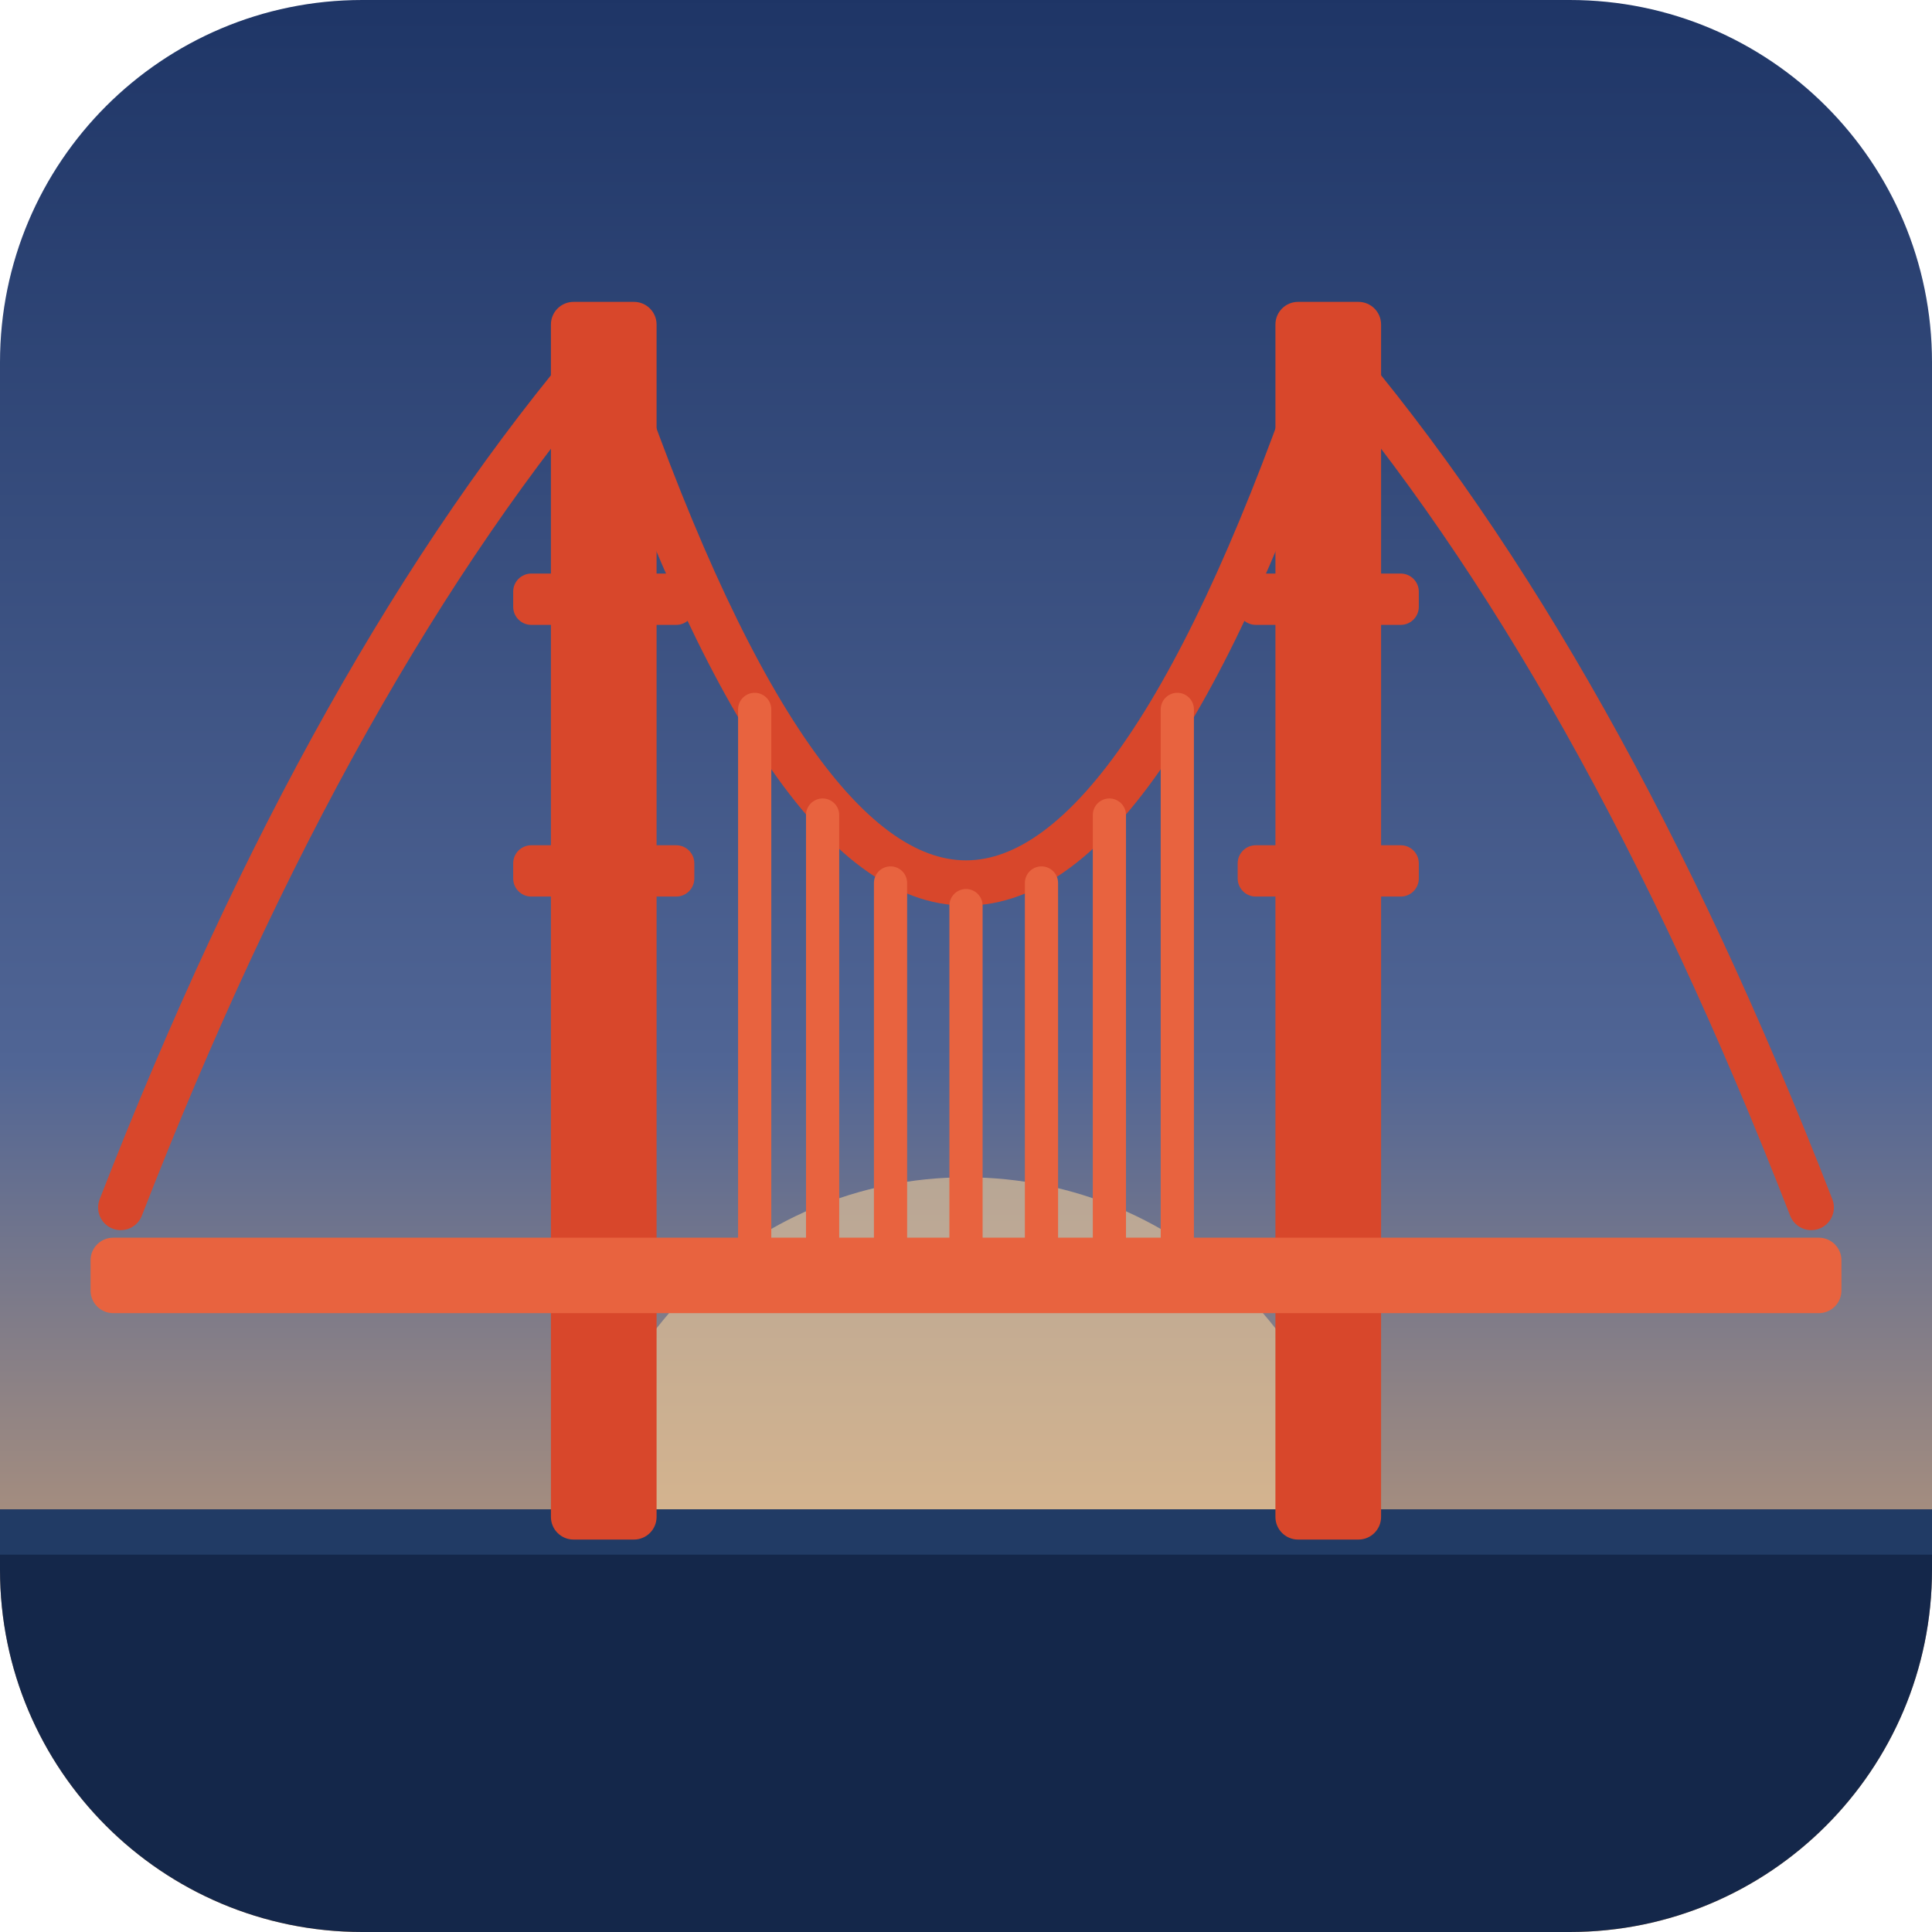
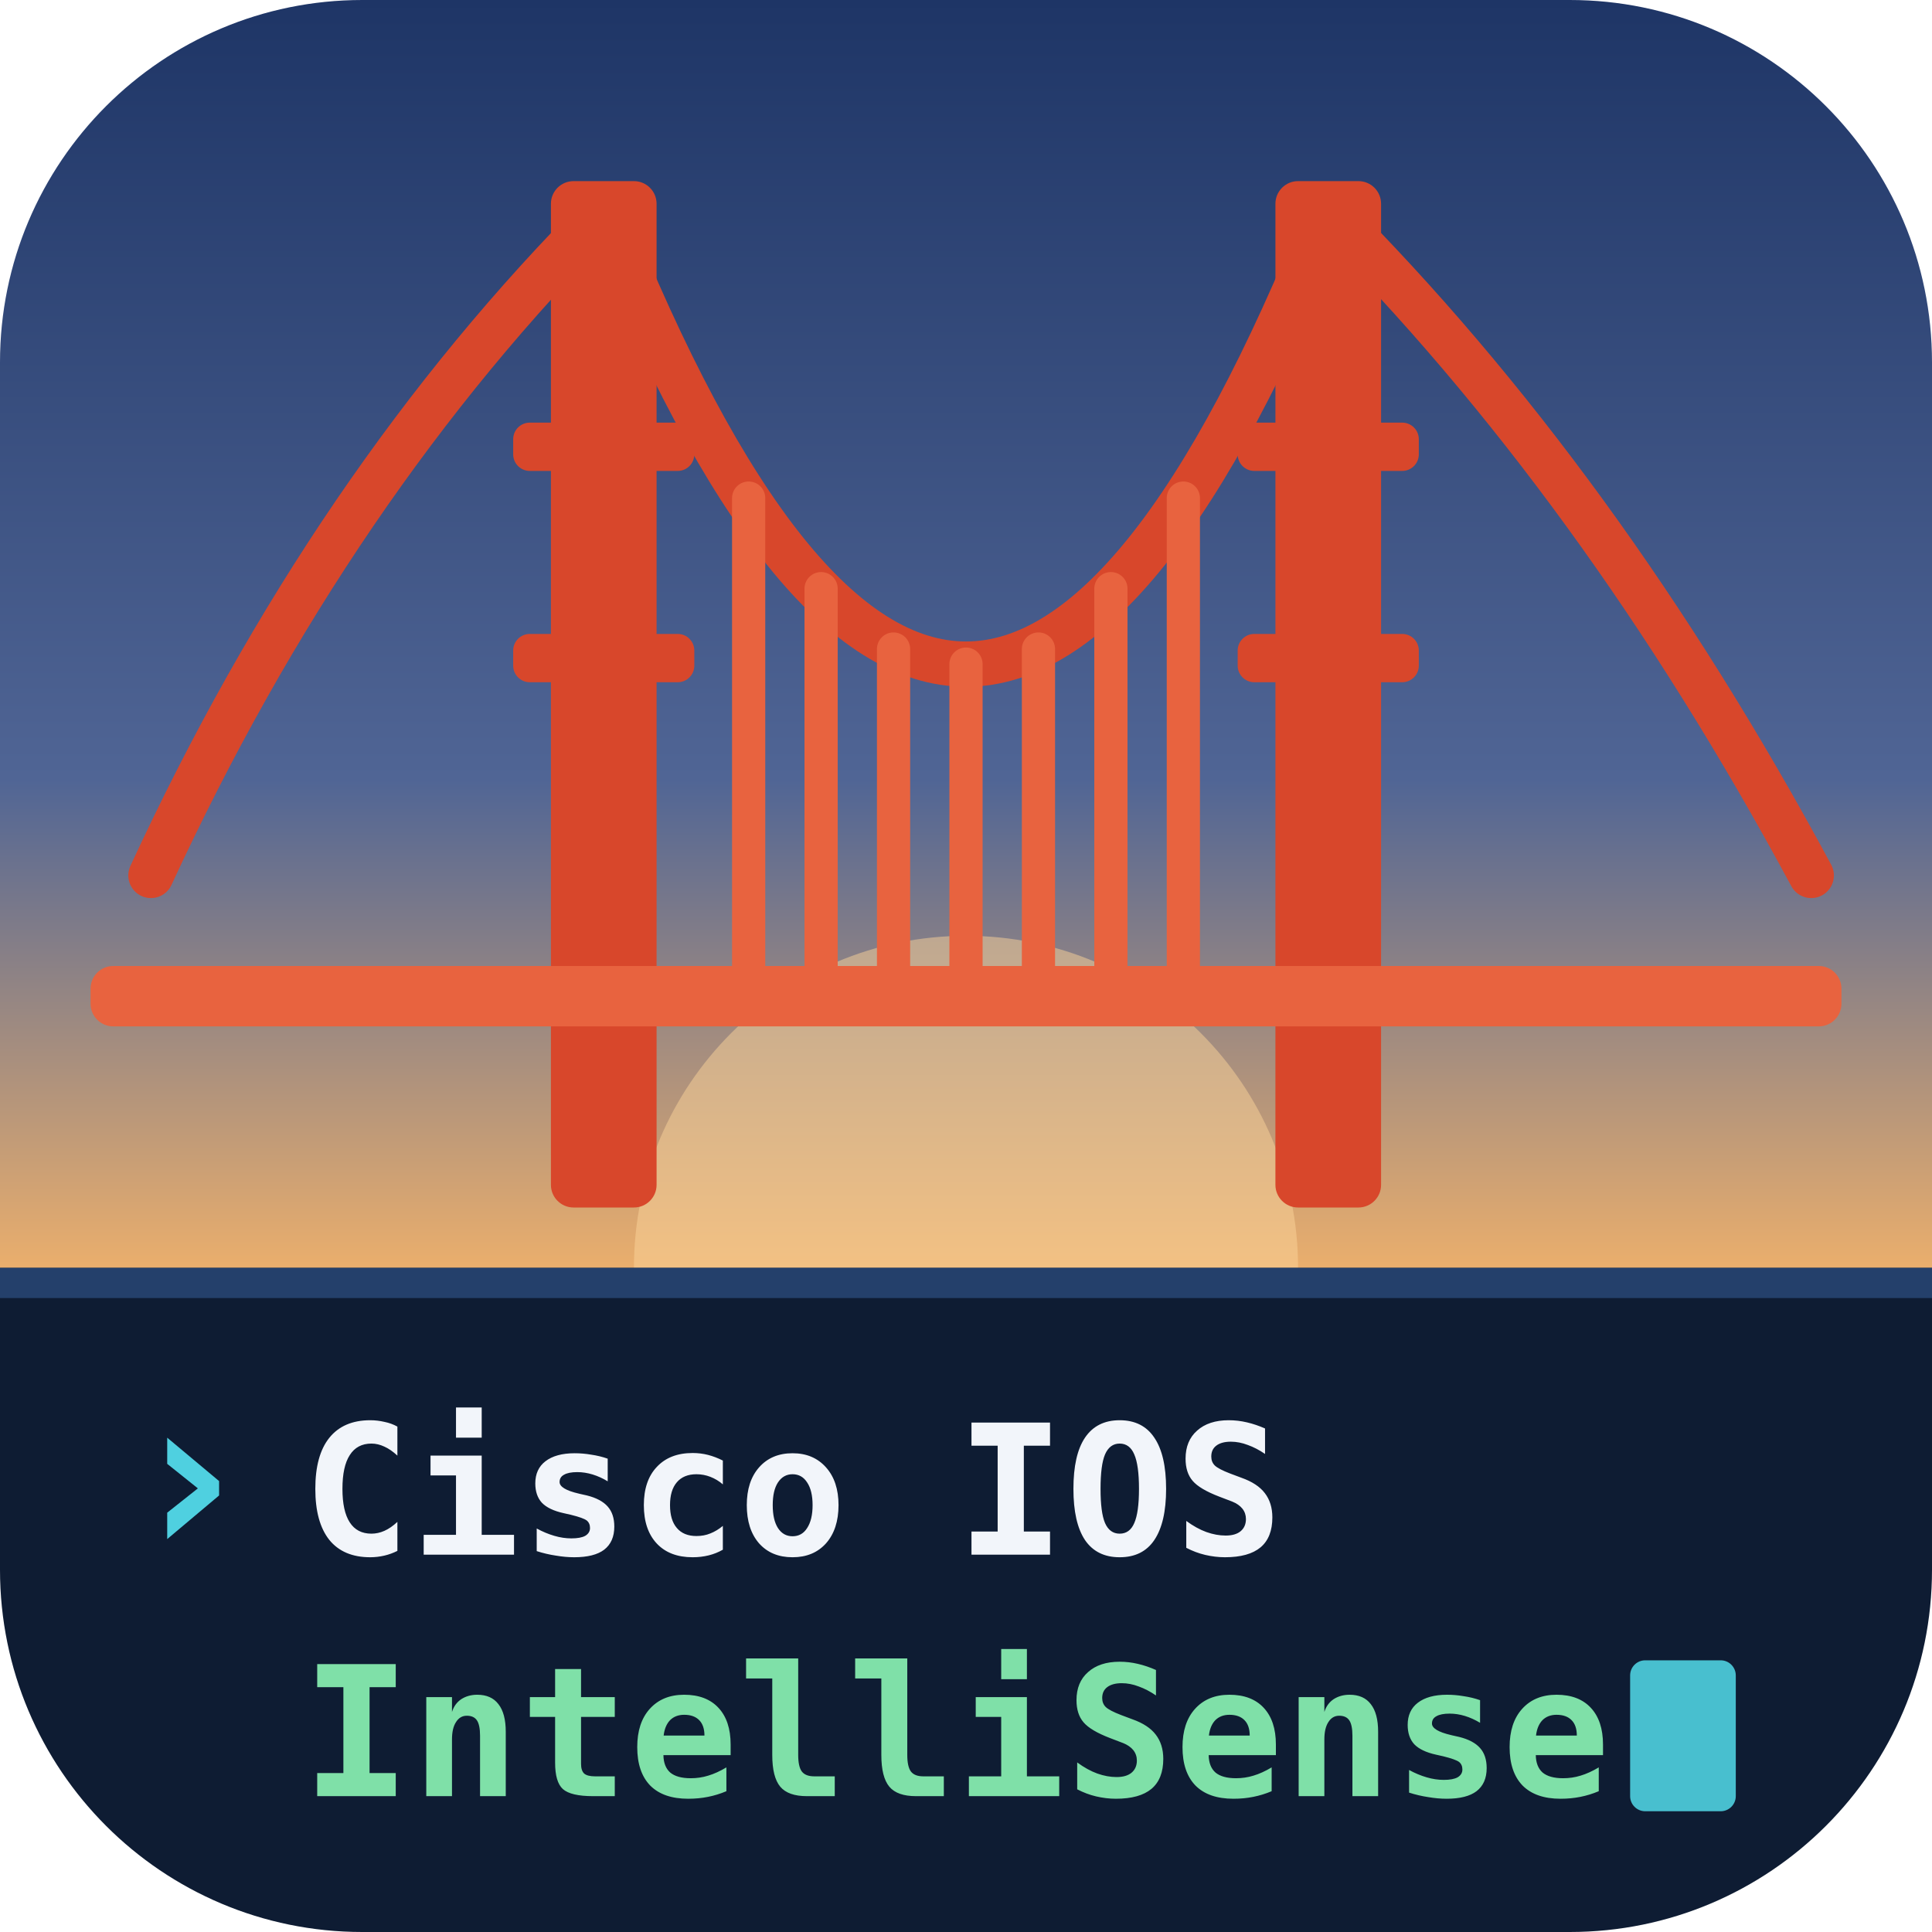
<svg xmlns="http://www.w3.org/2000/svg" viewBox="0 0 128 128" width="128" height="128">
  <defs>
    <linearGradient id="sky" x1="0" y1="0" x2="0" y2="1">
      <stop offset="0" stop-color="#1E3566" />
-       <stop offset="0.55" stop-color="#506595" />
+       <stop offset="0.6" stop-color="#506595" />
      <stop offset="1" stop-color="#F4B36A" />
    </linearGradient>
    <clipPath id="round">
      <rect x="0" y="0" width="128" height="128" rx="24" ry="24" />
    </clipPath>
  </defs>
  <g clip-path="url(#round)">
-     <rect x="0" y="0" width="128" height="128" fill="url(#sky)" />
-     <circle cx="64" cy="104" r="26" fill="#FBD49A" opacity="0.55" />
-     <rect x="0" y="100" width="128" height="28" fill="#14274A" />
-     <rect x="0" y="100" width="128" height="3" fill="#24406B" opacity="0.8" />
+     <rect x="0" y="0" width="128" height="86" fill="url(#sky)" />
+     <circle cx="64" cy="84" r="22" fill="#FBD49A" opacity="0.5" />
    <g fill="none" stroke="#D8472B" stroke-width="3" stroke-linecap="round" stroke-linejoin="round">
-       <path d="M40,23 Q64,94 88,23" />
-       <path d="M8,80 Q22,44 40,23" />
-       <path d="M88,23 Q106,44 120,80" />
+       <path d="M40,14 Q64,74 88,14" />
+       <path d="M10,58 Q22,32 40,14" />
+       <path d="M88,14 Q106,32 120,58" />
    </g>
    <g stroke="#E8633F" stroke-width="2.2" stroke-linecap="round">
-       <line x1="50" y1="47" x2="50" y2="82" />
-       <line x1="54.5" y1="54" x2="54.5" y2="82" />
-       <line x1="59" y1="58.5" x2="59" y2="82" />
-       <line x1="64" y1="60" x2="64" y2="82" />
-       <line x1="69" y1="58.5" x2="69" y2="82" />
-       <line x1="73.5" y1="54" x2="73.5" y2="82" />
-       <line x1="78" y1="47" x2="78" y2="82" />
+       <line x1="49.6" y1="33" x2="49.6" y2="66" />
+       <line x1="54.4" y1="39" x2="54.4" y2="66" />
+       <line x1="59.2" y1="43" x2="59.2" y2="66" />
+       <line x1="64" y1="44" x2="64" y2="66" />
+       <line x1="68.8" y1="43" x2="68.8" y2="66" />
+       <line x1="73.6" y1="39" x2="73.6" y2="66" />
+       <line x1="78.4" y1="33" x2="78.4" y2="66" />
    </g>
    <g fill="#D8472B">
-       <rect x="36.5" y="20" width="7" height="82" rx="1.5" />
-       <rect x="84.5" y="20" width="7" height="82" rx="1.5" />
-       <rect x="34" y="38" width="12" height="3.4" rx="1.2" />
-       <rect x="34" y="56" width="12" height="3.4" rx="1.2" />
-       <rect x="82" y="38" width="12" height="3.4" rx="1.2" />
-       <rect x="82" y="56" width="12" height="3.4" rx="1.2" />
+       <rect x="36.5" y="12" width="7" height="68" rx="1.5" />
+       <rect x="84.5" y="12" width="7" height="68" rx="1.5" />
+       <rect x="34" y="28" width="12" height="3.2" rx="1.1" />
+       <rect x="34" y="42" width="12" height="3.2" rx="1.1" />
+       <rect x="82" y="28" width="12" height="3.2" rx="1.1" />
+       <rect x="82" y="42" width="12" height="3.2" rx="1.1" />
    </g>
-     <rect x="6" y="82" width="116" height="5" rx="1.5" fill="#E8633F" />
+     <rect x="6" y="64" width="116" height="4" rx="1.5" fill="#E8633F" />
+     <rect x="0" y="84" width="128" height="44" fill="#0E1C33" />
+     <rect x="0" y="84" width="128" height="2" fill="#24406B" />
+     <g font-family="'DejaVu Sans Mono','Liberation Mono',monospace" font-weight="700">
+       <text x="8" y="103" font-size="15" fill="#4FD0E0">›</text>
+       <text x="20" y="103" font-size="12" fill="#F2F5FA">Cisco IOS</text>
+       <text x="20" y="119" font-size="12" fill="#7FE0A8">IntelliSense</text>
+       <rect x="108" y="110" width="7" height="10" rx="1" fill="#4FD0E0" opacity="0.9" />
+     </g>
  </g>
</svg>
